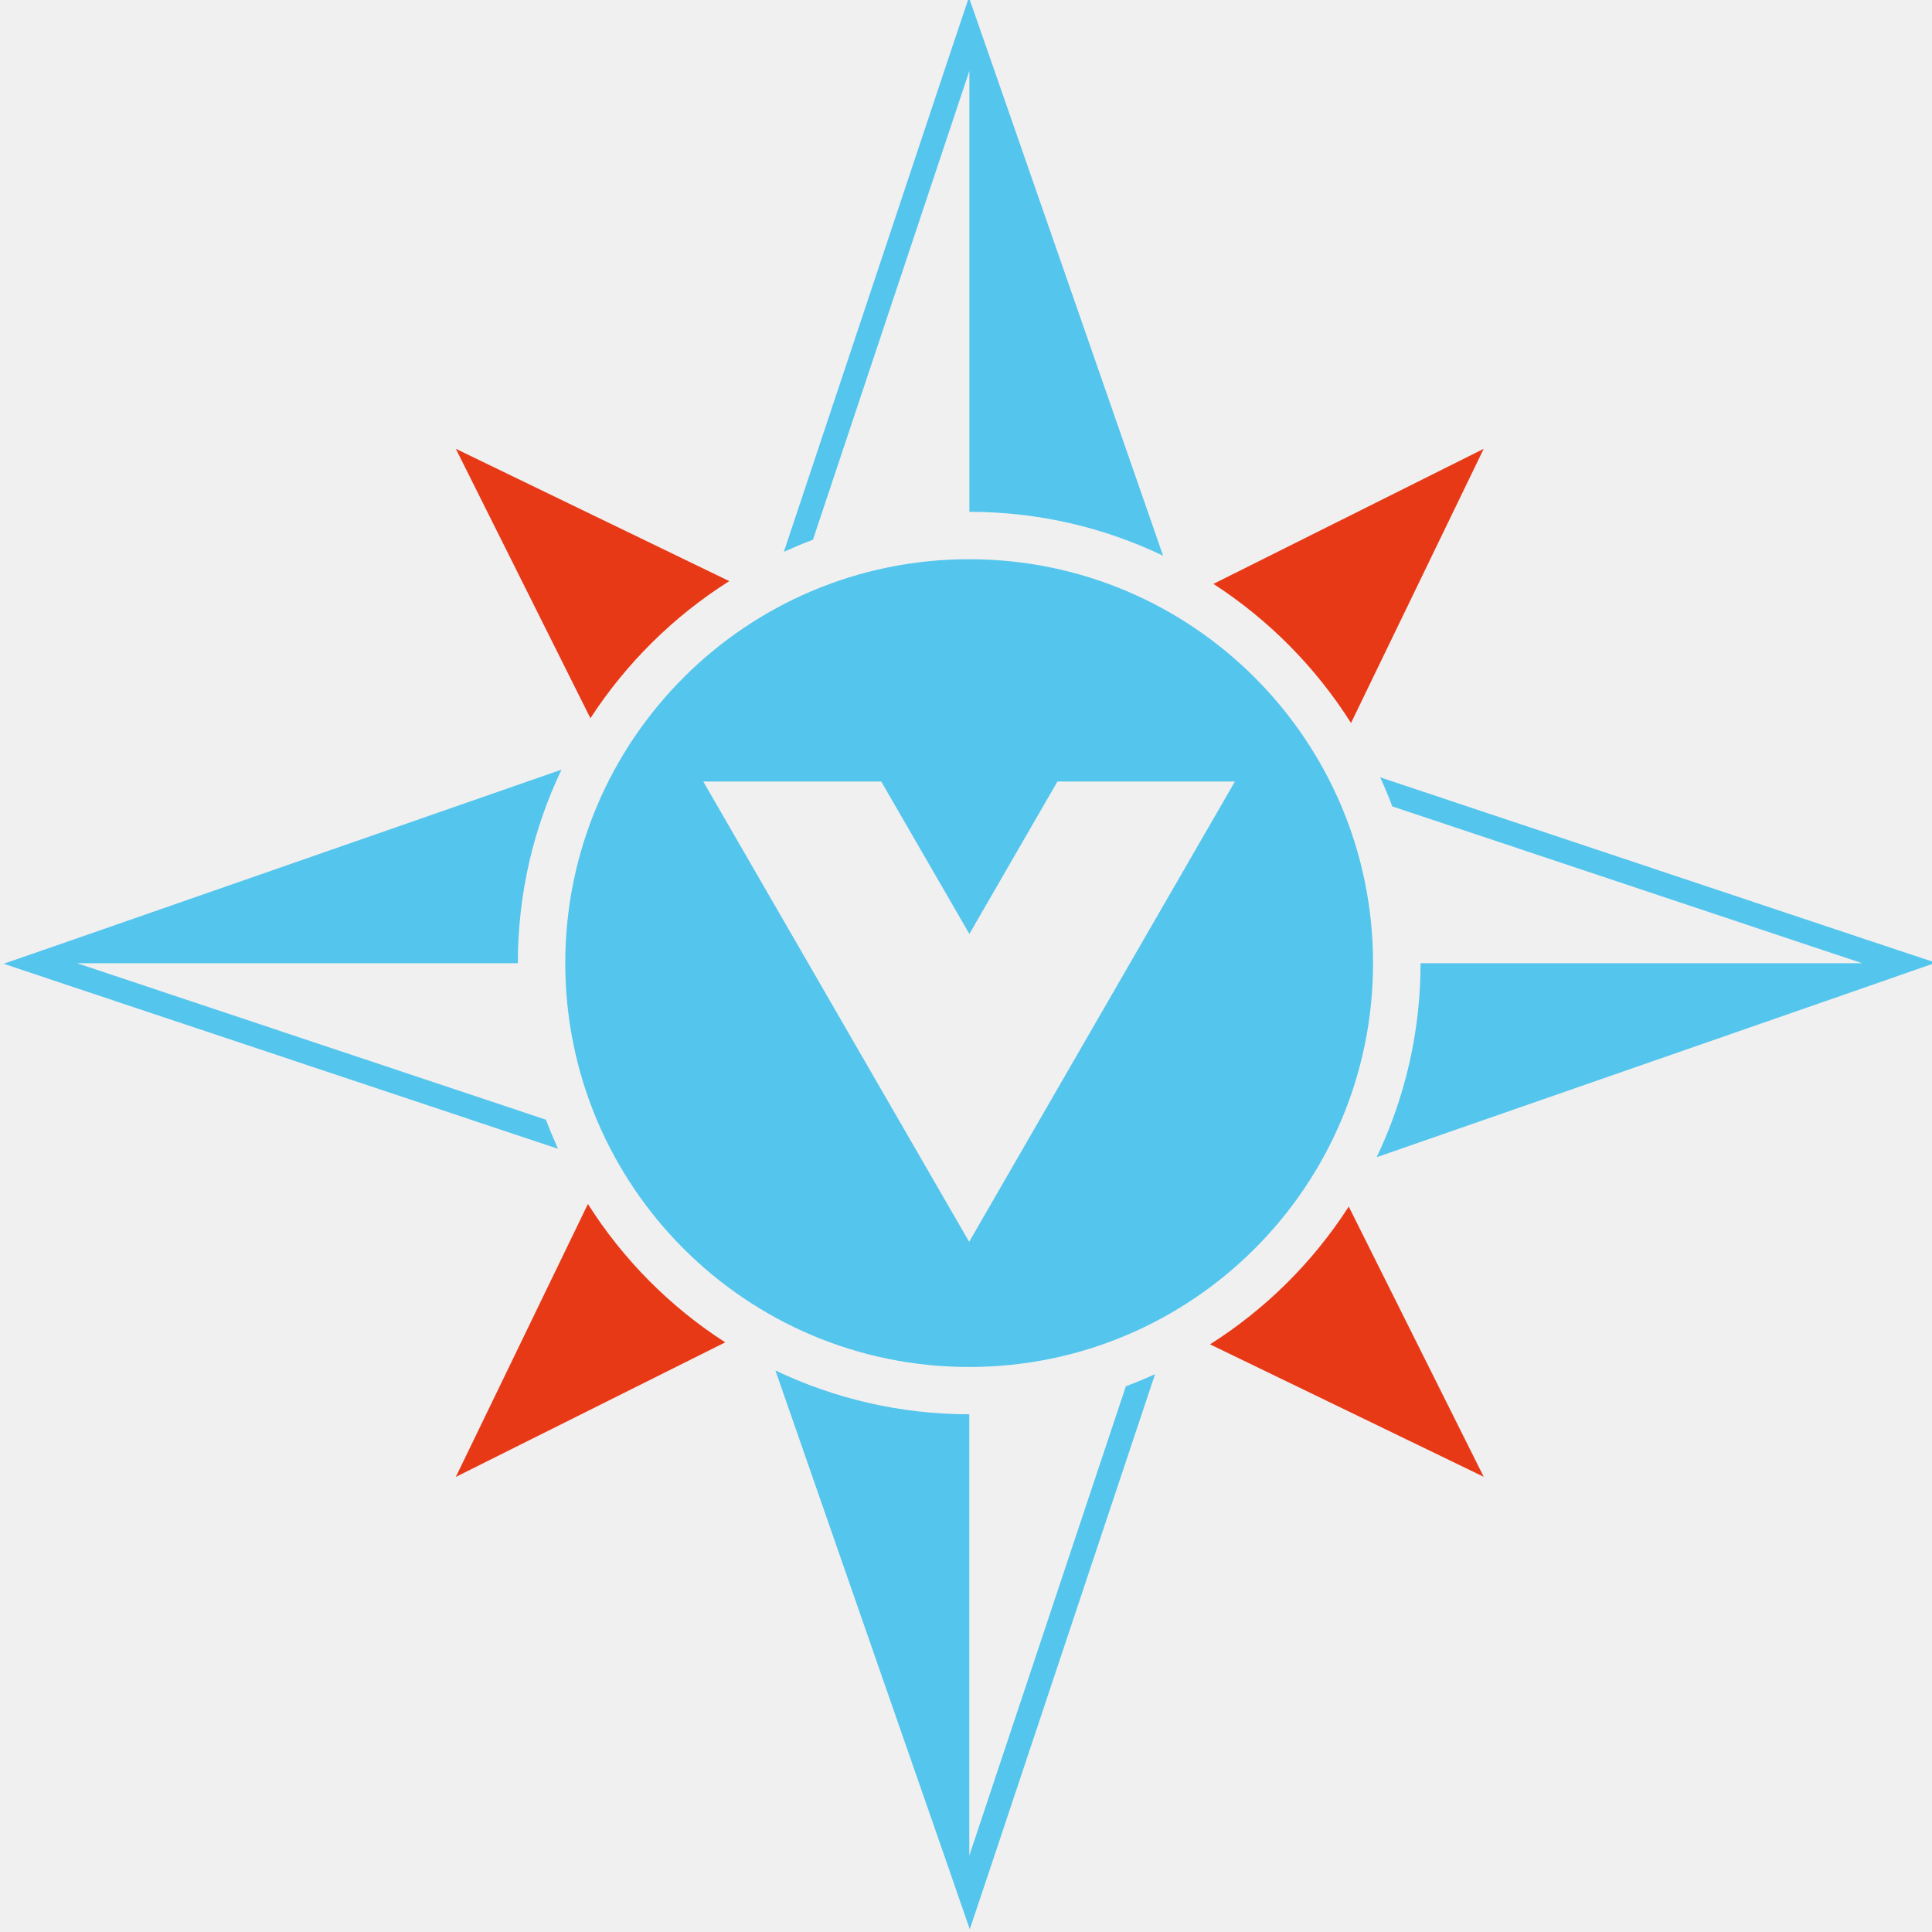
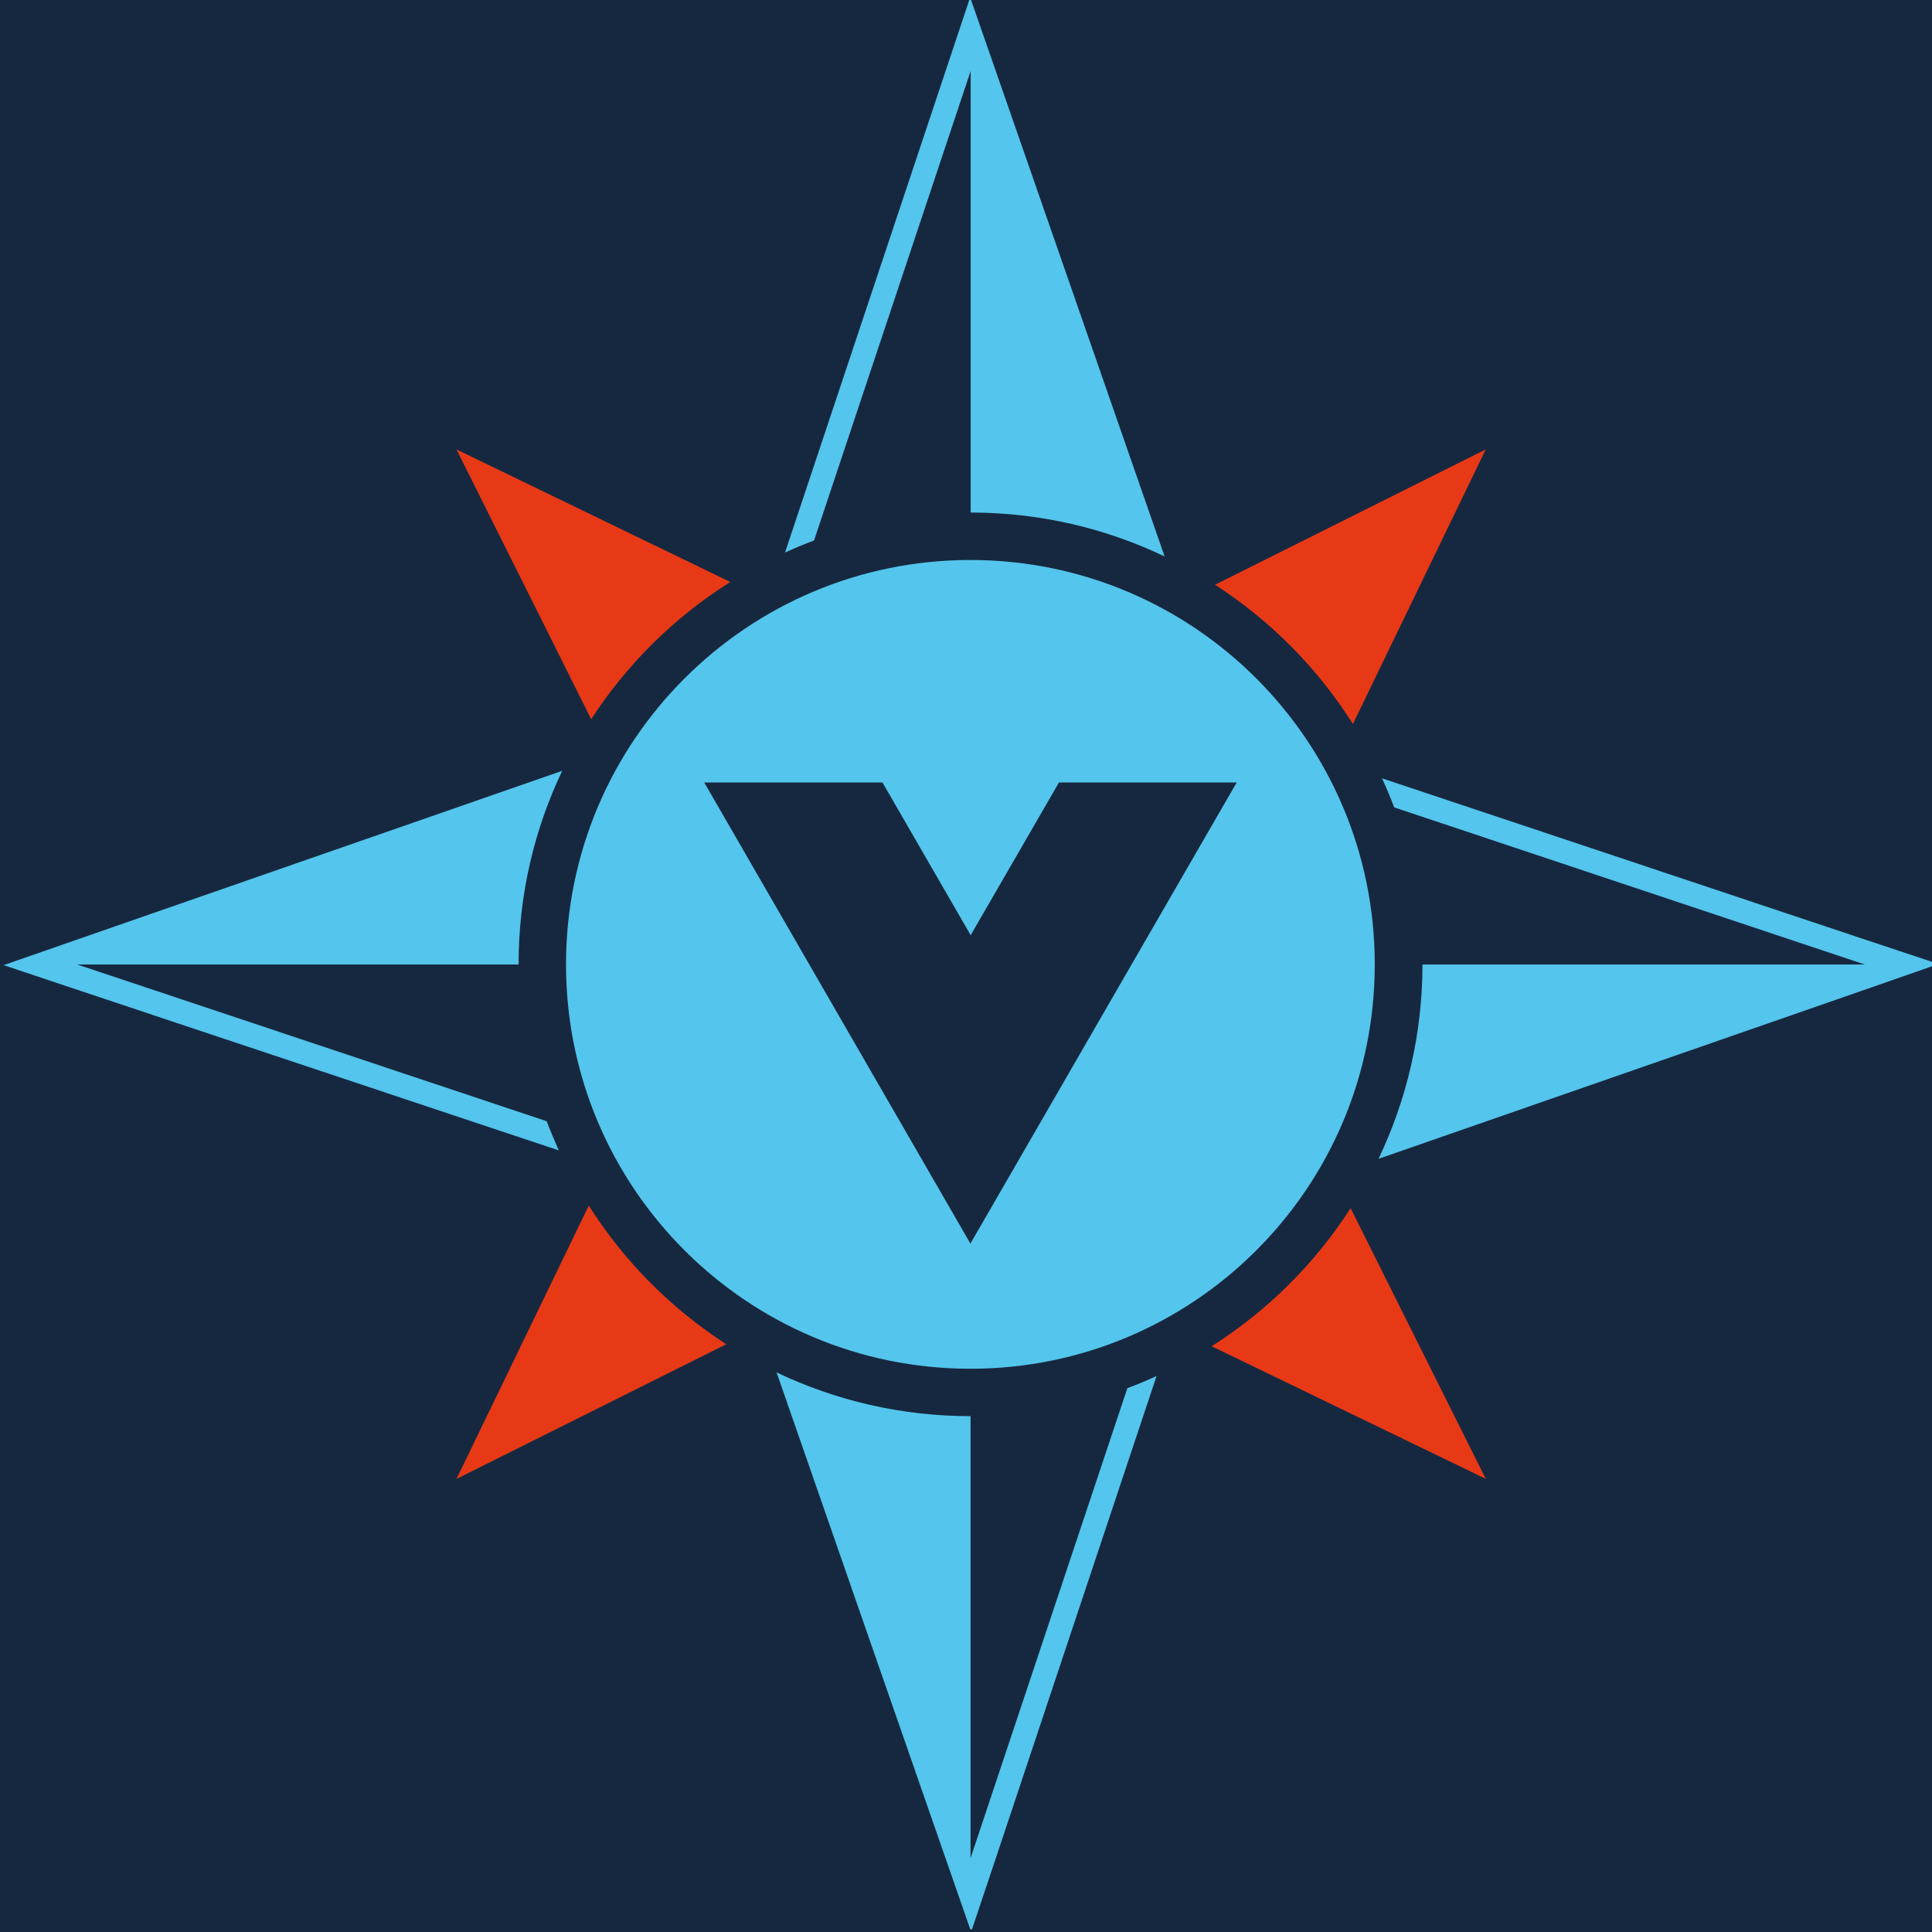
<svg xmlns="http://www.w3.org/2000/svg" width="80" zoomAndPan="magnify" viewBox="0 0 60 60" height="80" preserveAspectRatio="xMidYMid meet" version="1.0">
  <defs>
-     <clipPath id="fa5b5f4b62">
+     <clipPath id="9badcedecd">
      <path d="M 24 42 L 36 42 L 36 59.918 L 24 59.918 Z M 24 42 " clip-rule="nonzero" />
    </clipPath>
-     <clipPath id="201f25e013">
+     <clipPath id="91fb869947">
      <path d="M 0.113 23 L 18 23 L 18 36 L 0.113 36 Z M 0.113 23 " clip-rule="nonzero" />
    </clipPath>
  </defs>
-   <path fill="#e83917" d="M 22.648 18.047 L 14.156 13.938 L 18.336 22.305 C 19.449 20.594 20.922 19.137 22.648 18.047 Z M 22.648 18.047 " fill-opacity="1" fill-rule="nonzero" />
-   <path fill="#e83917" d="M 37.684 18.133 C 39.402 19.246 40.863 20.723 41.957 22.453 L 46.078 13.938 Z M 37.684 18.133 " fill-opacity="1" fill-rule="nonzero" />
-   <path fill="#e83917" d="M 18.258 37.391 L 14.156 45.867 L 22.523 41.688 C 20.809 40.586 19.352 39.117 18.258 37.391 Z M 18.258 37.391 " fill-opacity="1" fill-rule="nonzero" />
-   <path fill="#e83917" d="M 41.883 37.477 C 40.777 39.195 39.305 40.656 37.578 41.75 L 46.078 45.863 L 41.887 37.473 Z M 41.883 37.477 " fill-opacity="1" fill-rule="nonzero" />
-   <path fill="#54c5ed" d="M 30.098 17.367 C 23.172 17.367 17.555 22.984 17.555 29.91 C 17.555 36.836 23.172 42.453 30.098 42.453 C 37.023 42.453 42.641 36.836 42.641 29.91 C 42.641 22.984 37.023 17.367 30.098 17.367 Z M 30.098 38.566 L 21.84 24.27 L 27.367 24.27 L 30.105 29.004 L 32.84 24.27 L 38.352 24.27 Z M 30.098 38.566 " fill-opacity="1" fill-rule="nonzero" />
-   <path fill="#54c5ed" d="M 25.246 16.762 L 30.105 2.199 L 30.105 15.895 C 32.254 15.895 34.293 16.383 36.121 17.258 L 30.801 1.957 L 30.09 -0.082 L 29.402 1.969 L 24.344 17.137 C 24.641 17.004 24.941 16.875 25.246 16.762 Z M 25.246 16.762 " fill-opacity="1" fill-rule="nonzero" />
-   <g clip-path="url(#fa5b5f4b62)">
-     <path fill="#54c5ed" d="M 34.965 43.051 L 30.102 57.629 L 30.094 57.609 L 30.102 57.625 L 30.102 43.922 C 27.945 43.922 25.906 43.43 24.082 42.562 L 29.41 57.871 L 30.117 59.914 L 30.805 57.863 L 35.871 42.676 C 35.578 42.809 35.273 42.938 34.969 43.051 Z M 34.965 43.051 " fill-opacity="1" fill-rule="nonzero" />
+   <rect x="-6" width="72" fill="#ffffff" y="-6" height="72" fill-opacity="1" />
+   <rect x="-6" width="72" fill="#16283f" y="-6" height="72" fill-opacity="1" />
+   <path fill="#e83917" d="M 22.68 18.074 L 14.176 13.957 L 18.359 22.336 C 19.473 20.621 20.949 19.164 22.68 18.074 Z M 22.68 18.074 " fill-opacity="1" fill-rule="nonzero" />
+   <path fill="#e83917" d="M 37.734 18.16 C 39.457 19.273 40.922 20.75 42.016 22.484 L 46.141 13.957 Z M 37.734 18.16 " fill-opacity="1" fill-rule="nonzero" />
+   <path fill="#e83917" d="M 18.285 37.441 L 14.176 45.93 L 22.555 41.746 C 20.84 40.641 19.379 39.168 18.285 37.441 Z M 18.285 37.441 " fill-opacity="1" fill-rule="nonzero" />
+   <path fill="#e83917" d="M 41.941 37.527 C 40.832 39.25 39.355 40.715 37.629 41.809 L 46.141 45.926 L 41.945 37.523 Z M 41.941 37.527 " fill-opacity="1" fill-rule="nonzero" />
+   <path fill="#54c5ed" d="M 30.137 17.391 C 23.203 17.391 17.578 23.016 17.578 29.949 C 17.578 36.887 23.203 42.508 30.137 42.508 C 37.074 42.508 42.695 36.887 42.695 29.949 C 42.695 23.016 37.074 17.391 30.137 17.391 Z M 30.137 38.621 L 21.871 24.301 L 27.406 24.301 L 30.145 29.043 L 32.887 24.301 L 38.406 24.301 Z M 30.137 38.621 " fill-opacity="1" fill-rule="nonzero" />
+   <path fill="#54c5ed" d="M 25.281 16.785 L 30.145 2.203 L 30.145 15.918 C 32.297 15.918 34.34 16.406 36.168 17.281 L 30.84 1.961 L 30.129 -0.082 L 29.445 1.969 L 24.379 17.16 C 24.672 17.027 24.977 16.898 25.281 16.785 Z M 25.281 16.785 " fill-opacity="1" fill-rule="nonzero" />
+   <g clip-path="url(#9badcedecd)">
+     <path fill="#54c5ed" d="M 35.012 43.109 L 30.141 57.707 L 30.133 57.688 L 30.141 57.703 L 30.141 43.98 C 27.984 43.98 25.941 43.492 24.117 42.621 L 29.449 57.953 L 30.16 59.996 L 30.848 57.941 L 35.918 42.734 C 35.625 42.867 35.324 42.996 35.016 43.109 Z M 35.012 43.109 " fill-opacity="1" fill-rule="nonzero" />
  </g>
-   <g clip-path="url(#201f25e013)">
-     <path fill="#54c5ed" d="M 16.953 34.773 L 2.395 29.914 L 16.082 29.914 C 16.082 27.758 16.566 25.727 17.438 23.902 L 2.156 29.223 L 0.113 29.93 L 2.164 30.617 L 17.328 35.676 C 17.199 35.383 17.07 35.078 16.953 34.773 Z M 16.953 34.773 " fill-opacity="1" fill-rule="nonzero" />
+   <g clip-path="url(#91fb869947)">
+     <path fill="#54c5ed" d="M 16.977 34.82 L 2.398 29.953 L 16.105 29.953 C 16.105 27.797 16.59 25.762 17.461 23.938 L 2.156 29.262 L 0.113 29.973 L 2.164 30.66 L 17.355 35.727 C 17.223 35.43 17.094 35.129 16.977 34.82 Z M 16.977 34.82 " fill-opacity="1" fill-rule="nonzero" />
  </g>
-   <path fill="#54c5ed" d="M 58.062 29.215 L 42.863 24.141 C 42.996 24.434 43.125 24.734 43.238 25.043 L 57.832 29.914 L 44.117 29.914 C 44.117 32.066 43.625 34.109 42.754 35.938 L 58.078 30.609 L 60.117 29.898 L 58.066 29.215 Z M 58.062 29.215 " fill-opacity="1" fill-rule="nonzero" />
+   <path fill="#54c5ed" d="M 58.145 29.254 L 42.922 24.172 C 43.055 24.469 43.184 24.77 43.297 25.074 L 57.91 29.953 L 44.176 29.953 C 44.176 32.109 43.684 34.156 42.812 35.988 L 58.156 30.652 L 60.199 29.938 L 58.148 29.254 Z M 58.145 29.254 " fill-opacity="1" fill-rule="nonzero" />
</svg>
